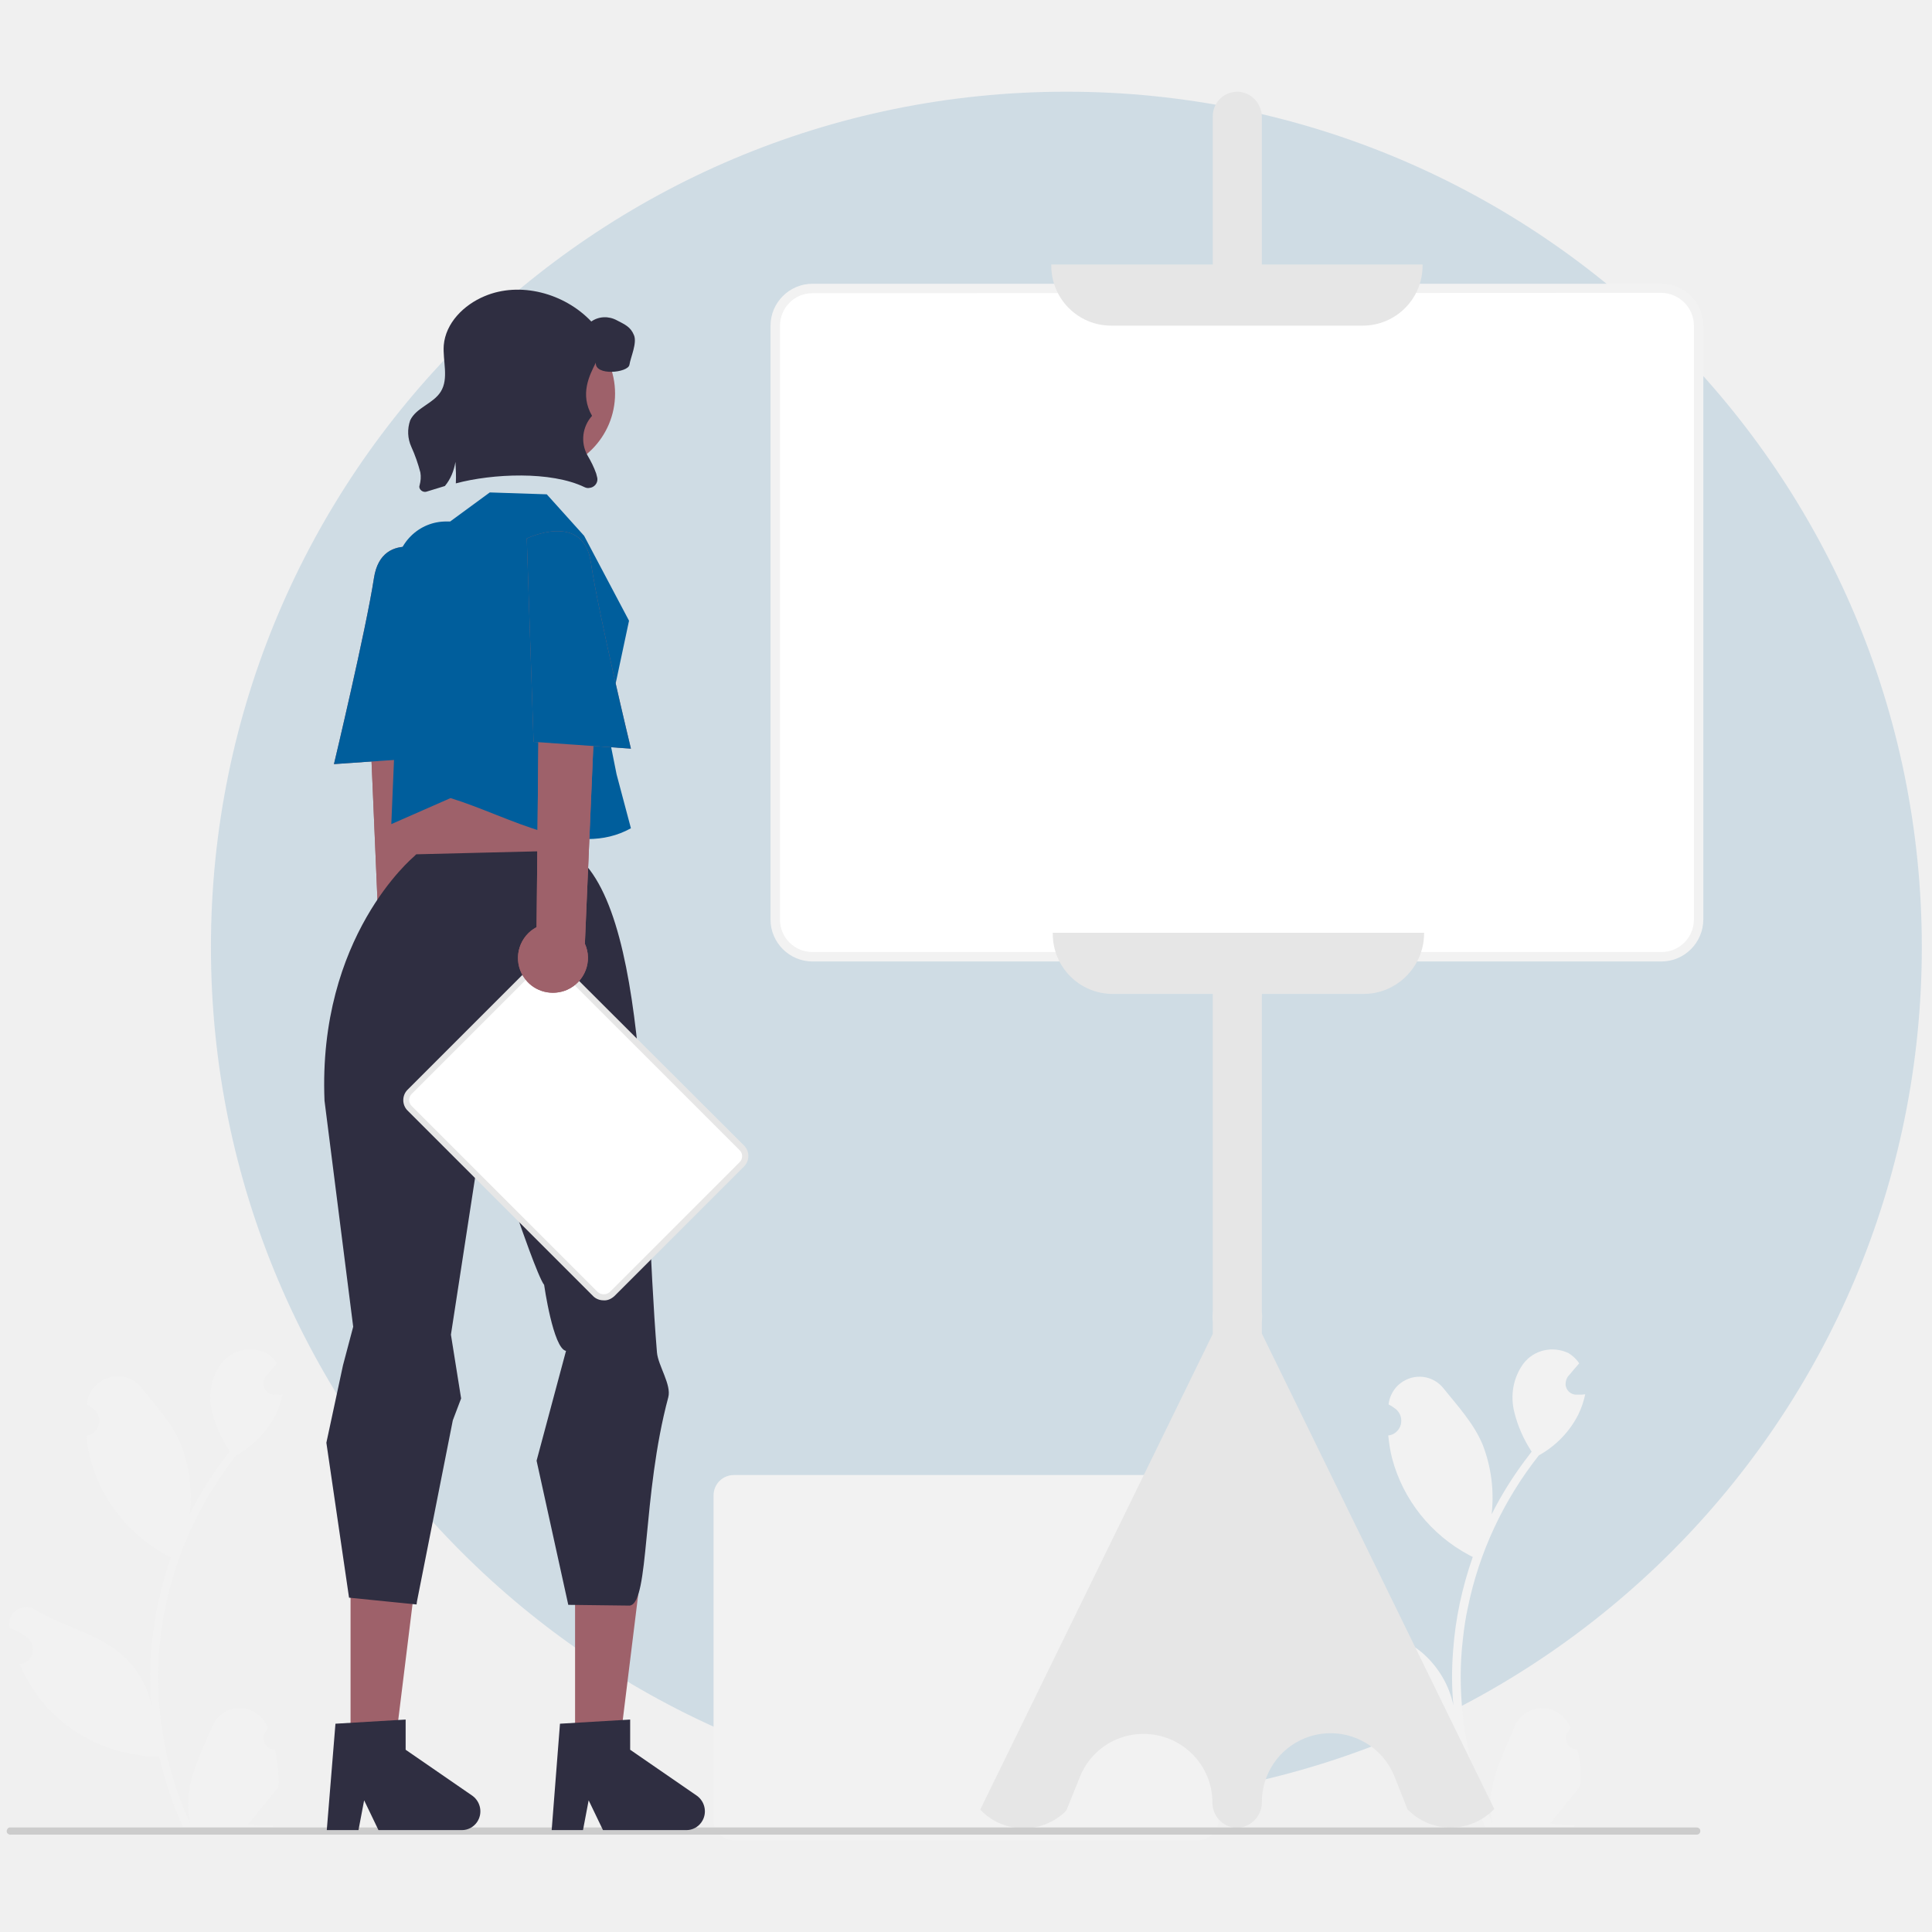
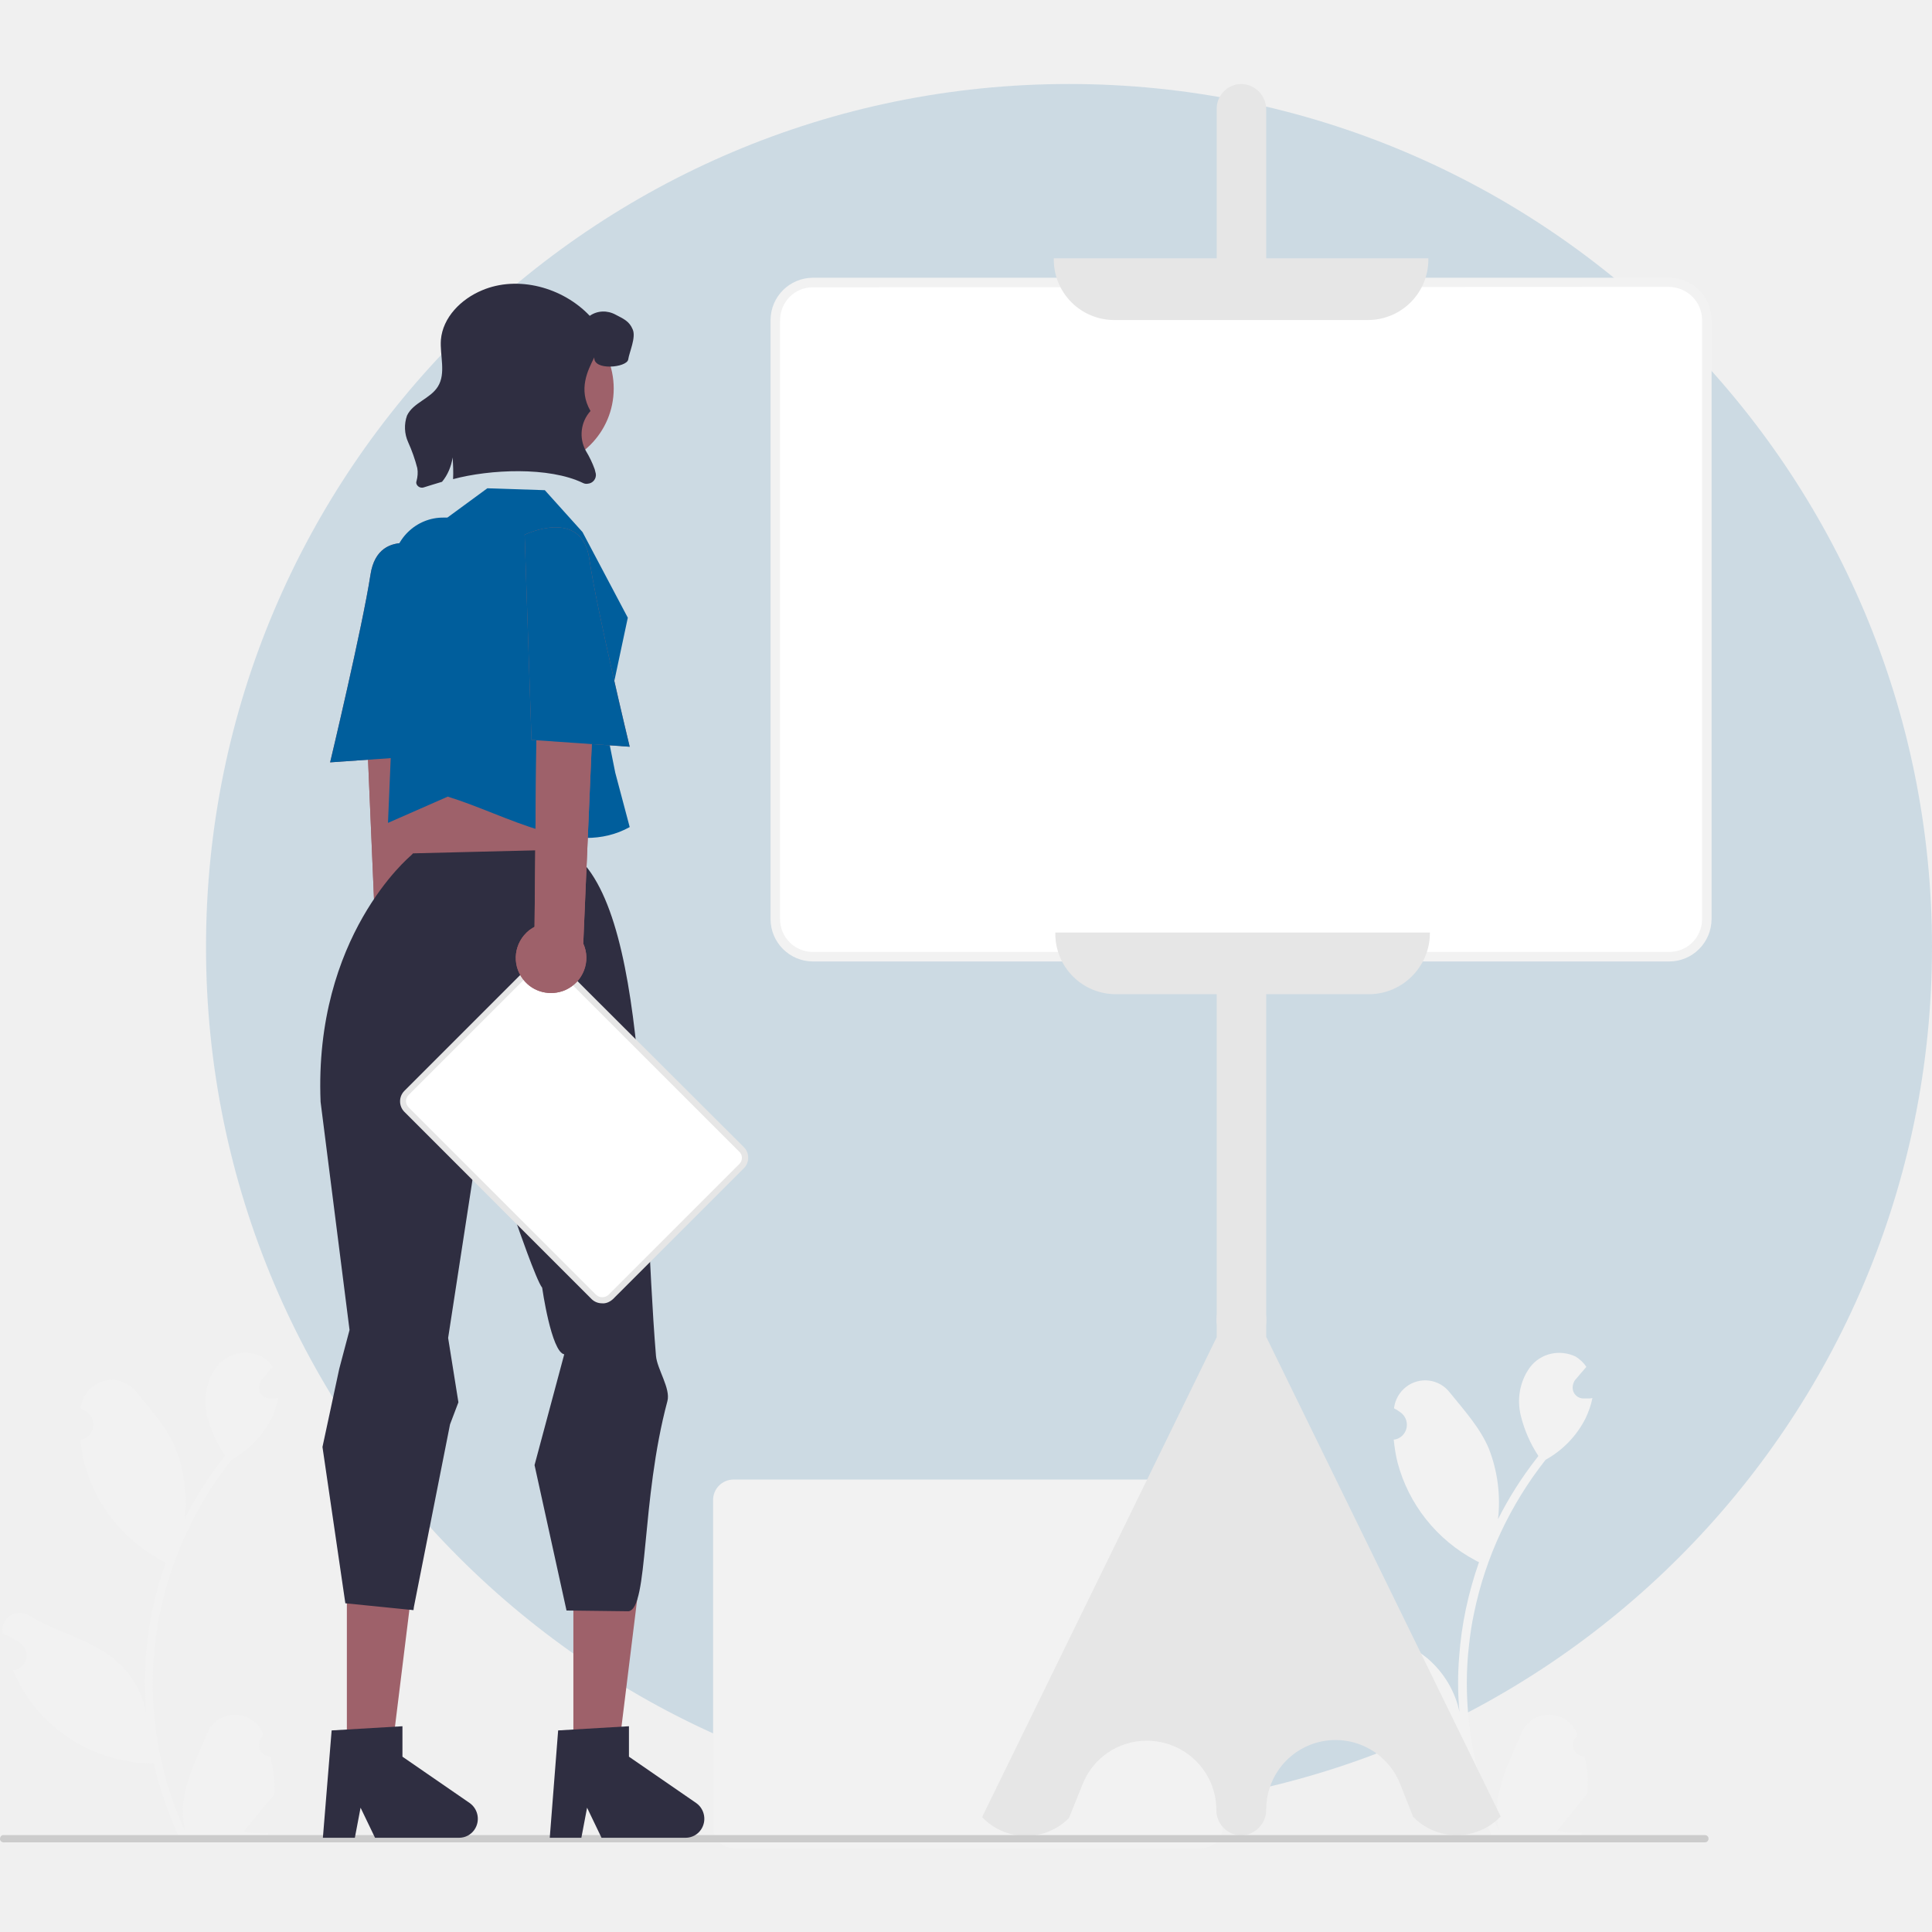
- <svg xmlns="http://www.w3.org/2000/svg" viewBox="0 0 512 512">
-   <circle cx="282.6" cy="251" r="226.7" fill="#005e9c" class="svg-no-data-color-1" opacity=".14" />
-   <path fill="#f2f2f2" d="M317.5 487.7h-123c-3 0-5.4-2.4-5.4-5.4v-86c0-3 2.4-5.4 5.4-5.4h123c3 0 5.4 2.4 5.4 5.4v86c0 3-2.4 5.4-5.4 5.4" class="svg-no-data-color-2" />
-   <path fill="#9e616a" d="M116.5 263.6c3.1-4 2.4-9.7-1.6-12.9-.4-.3-.9-.6-1.4-.9l-.8-82.3-15.4 7.1 3.4 79.6c-2.1 4.6 0 10.1 4.7 12.2 4 1.7 8.5.5 11.1-2.8" class="svg-no-data-color-3" />
-   <path fill="#9e616a" d="M116.1 146.8s-14.9-7.3-17 6.4-10.6 49.3-10.6 49.3l25.8-1.8z" class="svg-no-data-color-3" />
-   <path fill="#9e616a" d="M116.5 263.6c3.1-4 2.4-9.7-1.6-12.9-.4-.3-.9-.6-1.4-.9l-.8-82.3-15.4 7.1 3.4 79.6c-2.1 4.6 0 10.1 4.7 12.2 4 1.7 8.5.5 11.1-2.8" class="svg-no-data-color-3" />
-   <path fill="#005e9c" d="M116.1 146.8s-14.9-7.3-17 6.4-10.6 49.3-10.6 49.3l25.8-1.8z" class="svg-no-data-color-1" />
-   <path fill="#f2f2f2" d="M72.8 463.6c-1.7 0-3-1.3-3-3 0-.8.3-1.6.9-2.1l.2-.8-.1-.2c-1.7-4-6.4-5.9-10.4-4.2-1.9.8-3.4 2.3-4.2 4.3-2.4 5.8-5.4 11.5-6.2 17.6-.3 2.7-.2 5.4.4 8.1-5.6-12.2-8.5-25.5-8.5-39 0-3.4.2-6.8.6-10.1.3-2.7.7-5.5 1.3-8.2 3-14.7 9.5-28.5 18.8-40.3 4.5-2.5 8.2-6.3 10.5-10.9.8-1.7 1.4-3.4 1.8-5.3-.5.1-1 .1-1.5.1h-.6c-1.6.1-3-1.2-3-2.8 0-.7.2-1.4.6-2l.7-.8c.3-.4.7-.8 1-1.2l.1-.1 1.2-1.4c-.7-1.1-1.7-2-2.8-2.7-4.2-2-9.2-.9-12 2.8-2.7 3.7-3.5 8.4-2.4 12.8 1 3.7 2.5 7.2 4.7 10.4l-.6.8c-3.8 4.9-7.2 10.2-10 15.8.7-6.3-.1-12.6-2.4-18.5-2.3-5.5-6.5-10.1-10.3-14.8-2.8-3.6-7.9-4.2-11.5-1.4-1.7 1.3-2.8 3.3-3.1 5.5v.2c.6.3 1.1.6 1.6 1 1.8 1.3 2.3 3.7 1 5.6-.6.9-1.6 1.5-2.7 1.7.2 2 .5 4 1 6 2.9 11 10.3 20.3 20.4 25.7l1 .5c-2.8 8-4.6 16.3-5.2 24.7-.4 5-.4 10 .1 15v-.2c-1.1-5.5-4-10.5-8.4-14.1-6.4-5.3-15.5-7.2-22.4-11.5-2.2-1.3-5-.7-6.3 1.5-.6.9-.8 2-.7 3v.2q1.5.6 3 1.5c.6.3 1.1.6 1.6 1 1.8 1.2 2.3 3.7 1.1 5.5-.6.9-1.6 1.6-2.7 1.7h-.2c1.8 4.2 4.2 8.1 7.3 11.5 7.7 8.3 18.5 13 29.7 13 1.5 6.6 3.7 13 6.5 19.1h23.4l.2-.8c-2.2.1-4.3 0-6.5-.4L71 477l.1-.1 2.7-3.3c.2-3.3-.2-6.7-1-10m345.2 0c-1.7 0-3-1.3-3-3 0-.8.3-1.6.9-2.1l.2-.8-.1-.2c-1.7-4-6.3-5.9-10.4-4.2-1.9.8-3.4 2.3-4.2 4.3-2.4 5.8-5.4 11.5-6.2 17.6-.3 2.7-.2 5.4.4 8.1-5.6-12.2-8.5-25.5-8.5-39 0-3.4.2-6.8.6-10.1.3-2.7.7-5.5 1.3-8.2 3-14.7 9.5-28.5 18.8-40.3 4.5-2.5 8.2-6.3 10.5-10.9.8-1.7 1.4-3.4 1.8-5.3-.5.1-1 .1-1.5.1h-.7c-1.6.1-3-1.2-3-2.8 0-.7.2-1.4.6-2l.7-.8c.3-.4.7-.8 1-1.2l.1-.1 1.2-1.4c-.7-1.1-1.7-2-2.8-2.7-4.2-2-9.2-.9-12 2.8-2.7 3.7-3.5 8.4-2.4 12.8.9 3.7 2.5 7.3 4.6 10.5l-.6.8c-3.8 4.9-7.2 10.2-10 15.8.7-6.3-.1-12.6-2.4-18.5-2.3-5.5-6.5-10.1-10.3-14.8-2.8-3.6-7.9-4.2-11.5-1.4-1.7 1.3-2.8 3.3-3.1 5.4v.2c.6.3 1.1.6 1.6 1 1.8 1.2 2.3 3.7 1.1 5.5-.6.9-1.6 1.6-2.7 1.7h-.1c.2 2 .5 4 1 6 2.9 11 10.3 20.3 20.4 25.7.3.2.6.3 1 .5-2.8 8-4.6 16.3-5.2 24.7-.4 5-.4 10 .1 15v-.2c-1.1-5.5-4.1-10.5-8.4-14.2-6.4-5.3-15.5-7.2-22.4-11.5-2.1-1.4-5-.7-6.3 1.4-.6.9-.8 2-.7 3v.2q1.5.6 3 1.5c.6.3 1.1.6 1.6 1 1.8 1.2 2.3 3.7 1.1 5.5-.6.9-1.6 1.6-2.7 1.7h-.3c1.8 4.2 4.3 8.1 7.3 11.5 7.7 8.3 18.5 13 29.7 13q2.25 9.9 6.6 19.2h23.4c.1-.3.2-.5.2-.8-2.2.1-4.3 0-6.5-.4 1.7-2.1 3.5-4.3 5.2-6.4l.1-.1c.9-1.1 1.8-2.2 2.6-3.3.5-3.2.1-6.5-.7-9.8" class="svg-no-data-color-2" />
-   <path fill="#e6e6e6" d="M327.8 484.4h-.2c-3.6-.2-6.3-3.2-6.3-6.7 0-10.1-8.2-18.2-18.3-18.2-7.5 0-14.2 4.6-16.9 11.6l-3.5 8.7c-6.2 6.3-16.4 6.3-22.6 0l-.2-.2.1-.3 61.5-125.8v-3.1c-.1-1-.1-1.9 0-2.9V30.8c0-3.6 2.9-6.5 6.5-6.5h.2c3.6.2 6.3 3.2 6.3 6.7v316.5c.1 1 .1 1.9 0 2.9v3l61.6 126-.2.2c-6.3 6.3-16.4 6.3-22.7 0l-.1-.1-3.4-8.6c-3.7-9.4-14.3-14-23.7-10.3-7 2.8-11.5 9.5-11.5 17v.3c-.1 3.5-3 6.4-6.6 6.5q0-.15 0 0" class="svg-no-data-color-4" />
-   <path fill="#fff" d="M440.3 253.6h-225c-5.4 0-9.9-4.4-9.9-9.9V86.3c0-5.4 4.4-9.9 9.9-9.9h225c5.4 0 9.9 4.4 9.9 9.9v157.3c0 5.5-4.4 9.9-9.9 10" class="svg-no-data-color-5" />
-   <path fill="#f2f2f2" d="M440.3 254.8h-225c-6.1 0-11.1-5-11.1-11.1V86.3c0-6.1 5-11.1 11.1-11.1h225c6.1 0 11.1 5 11.1 11.1v157.3c0 6.2-5 11.2-11.1 11.2m-225-177.1c-4.8 0-8.6 3.9-8.6 8.7v157.3c0 4.8 3.9 8.6 8.6 8.6h225c4.8 0 8.6-3.9 8.6-8.6V86.3c0-4.8-3.9-8.6-8.6-8.7z" class="svg-no-data-color-2" />
-   <path fill="#e6e6e6" d="M361.1 86.3h-66.6c-8.8 0-15.9-7.1-15.9-15.9v-.3H377v.3c0 8.8-7.1 15.9-15.9 15.9m.3 177.1h-66.5c-8.8 0-15.9-7.1-15.9-15.9v-.3h98.4v.3c-.1 8.8-7.3 15.9-16 15.9" class="svg-no-data-color-4" />
-   <path fill="#ccc" d="M450.6 485.2c0 .6-.4 1-1 1H3c-.5.1-1.1-.2-1.2-.7s.2-1.1.7-1.2h447.1c.6 0 1 .4 1 .9" class="svg-no-data-color-6" />
-   <path fill="#9e616a" d="M152.4 462.6h11.8l5.6-45.4h-17.4z" class="svg-no-data-color-3" />
-   <path fill="#2f2e41" d="m148.4 456.8 18.6-1.1v8l17.7 12.2c2.2 1.6 2.8 4.7 1.2 7-.9 1.3-2.4 2.1-4 2.1h-22.1l-3.8-7.9-1.5 7.9h-8.3z" class="svg-no-data-color-7" />
-   <path fill="#9e616a" d="m112.4 210.2-1.2 5.5-1 20.3 39.4-5.3 3-23.5-4.2-6.9zM92.9 462.6h11.8l5.6-45.4H92.9z" class="svg-no-data-color-3" />
-   <path fill="#2f2e41" d="M86.5 382.4v-.1l4.4-20.5 2.7-10.2-7.6-59.9c-1.8-43.5 23.5-64.5 23.7-64.7l.6-.6 40.5-1c21.8 13.1 19.3 84.5 23.3 133 .3 3.5 3.9 8.6 3 11.9-7 26.1-4.9 54.4-10.2 55.2l-16.3-.2-8.4-38.2L150 358c-3.4-.6-5.8-17.5-5.8-17.5-1.5-1.8-6.7-16.9-6.7-16.9l-6.9-42-11.1 72.1 2.7 16.9-2.2 5.8-9.5 48-.1.8-17.9-1.8zm2.4 74.4 18.6-1.1v8l17.7 12.2c2.2 1.6 2.8 4.7 1.2 7-.9 1.3-2.4 2.1-4 2.1h-22.1l-3.8-7.9L95 485h-8.4z" class="svg-no-data-color-7" />
-   <path fill="#005e9c" d="m144.9 131 9.9 11 11.9 22.5-5.9 27.7 2.6 13 3.8 14.3c-14.6 8.1-31.9-3.1-47.8-8l-15.7 6.9.8-19 .4-47.9c.1-7.4 6.1-13.4 13.5-13.3h.9l10.5-7.7z" class="svg-no-data-color-1" />
-   <circle cx="142.1" cy="104.3" r="20.9" fill="#9e616a" class="svg-no-data-color-3" />
-   <path fill="#2f2e41" d="M166.8 96.7c-.4 2.1-9.2 3-8.9-.6-1.7 3.4-4.3 8.4-1 14.1-2.6 2.9-3.1 7.1-1.2 10.5.9 1.5 1.7 3.1 2.3 4.8l.3 1.2c.2 1.3-.8 2.5-2.1 2.6-.4.1-.9 0-1.3-.2-8.9-4.3-24.4-3.6-34.1-1 .1-1.9 0-3.8-.1-5.7-.4 2.4-1.3 4.6-2.8 6.4-1.7.5-3.3 1-4.9 1.5-.7.2-1.5-.2-1.8-.9-.1-.3-.1-.5 0-.8.3-1.1.4-2.3.2-3.4-.6-2.3-1.4-4.6-2.4-6.8s-1.1-4.7-.3-7c1.6-3.4 6.1-4.4 8.1-7.6 2.2-3.5.5-8.2.8-12.3.5-5.9 5.3-10.7 10.8-13 9.4-4 21.2-.8 28.3 6.7 2-1.4 4.6-1.5 6.8-.3 2.1 1.1 3.6 1.7 4.5 3.9.9 2.1-.9 5.9-1.2 7.9" class="svg-no-data-color-7" />
-   <path fill="#fff" d="m157.8 342.9-49.3-49.2c-1.2-1.2-1.2-3.1 0-4.3L143 255c1.2-1.2 3.1-1.2 4.3 0l49.3 49.3c1.2 1.2 1.2 3.1 0 4.3L162.2 343c-1.1 1.2-3 1.3-4.2.1-.1-.1-.2-.1-.2-.2" class="svg-no-data-color-5" />
-   <path fill="#e6e6e6" d="M159.9 344.6c-1 0-2-.4-2.7-1.1L108 294.3c-1.5-1.5-1.5-4 0-5.5l34.4-34.4c1.5-1.5 4-1.5 5.5 0l49.3 49.2c1.5 1.5 1.5 4 0 5.5l-34.4 34.4c-.9.8-1.9 1.2-2.9 1.1m-14.8-89.8c-.6 0-1.2.2-1.6.7l-34.4 34.4c-.9.9-.9 2.3 0 3.2l49.3 49.3c.9.8 2.3.8 3.2 0L196 308c.9-.9.9-2.3 0-3.2l-49.2-49.2c-.5-.5-1.1-.8-1.7-.8" class="svg-no-data-color-4" />
-   <path fill="#9e616a" d="M139.2 259.5c-3.1-4-2.4-9.7 1.6-12.9.4-.3.9-.6 1.4-.9l.8-82.3 15.4 7.1-3.4 79.6c2.1 4.6 0 10.1-4.7 12.2-3.9 1.7-8.5.6-11.1-2.8" class="svg-no-data-color-3" />
-   <path fill="#9e616a" d="M139.6 142.7s15-7.3 17 6.4 10.6 49.3 10.6 49.3l-25.8-1.8z" class="svg-no-data-color-3" />
-   <path fill="#9e616a" d="M139.2 259.5c-3.1-4-2.4-9.7 1.6-12.9.4-.3.9-.6 1.4-.9l.8-82.3 15.4 7.1-3.4 79.6c2.1 4.6 0 10.1-4.7 12.2-3.9 1.7-8.5.6-11.1-2.8" class="svg-no-data-color-3" />
-   <path fill="#005e9c" d="M139.6 142.7s15-7.3 17 6.4 10.6 49.3 10.6 49.3l-25.8-1.8z" class="svg-no-data-color-1" />
+ <svg xmlns="http://www.w3.org/2000/svg" fill="none" viewBox="0 0 184 184">
+   <path fill="#005E9C" d="M101.81 172.379c45.392 0 82.19-36.797 82.19-82.19C184 44.799 147.202 8 101.81 8S19.62 44.798 19.62 90.19s36.798 82.189 82.19 82.189" opacity=".15" />
+   <path fill="#F2F2F2" d="M114.463 176.005H69.87a1.95 1.95 0 0 1-1.958-1.958v-31.179a1.95 1.95 0 0 1 1.958-1.958h44.593a1.95 1.95 0 0 1 1.958 1.958v31.179a1.95 1.95 0 0 1-1.958 1.958" />
+   <path fill="#9E616A" d="M41.591 94.758c1.124-1.45.87-3.517-.58-4.677a6 6 0 0 0-.508-.327l-.29-29.837-5.583 2.574 1.233 28.859c-.761 1.667 0 3.661 1.704 4.423a3.404 3.404 0 0 0 4.024-1.015" />
+   <path fill="#9E616A" d="M41.446 52.412s-5.402-2.646-6.163 2.32c-.761 4.967-3.843 17.874-3.843 17.874l9.354-.653z" />
+   <path fill="#9E616A" d="M41.591 94.758c1.124-1.45.87-3.517-.58-4.677a6 6 0 0 0-.508-.327l-.29-29.837-5.583 2.574 1.233 28.859c-.761 1.667 0 3.661 1.704 4.423a3.404 3.404 0 0 0 4.024-1.015" />
+   <path fill="#005E9C" d="M41.446 52.412s-5.402-2.646-6.163 2.32c-.761 4.967-3.843 17.874-3.843 17.874l9.354-.653z" />
+   <path fill="#F2F2F2" d="M25.748 167.267a1.07 1.07 0 0 1-1.088-1.087c0-.29.109-.58.326-.762l.073-.29-.036-.072a2.89 2.89 0 0 0-3.77-1.523 2.8 2.8 0 0 0-1.523 1.559c-.87 2.103-1.958 4.169-2.248 6.381a8.9 8.9 0 0 0 .145 2.937 33.9 33.9 0 0 1-3.082-14.14c0-1.232.073-2.465.218-3.661.108-.979.253-1.994.471-2.973 1.088-5.33 3.444-10.333 6.816-14.611a9.3 9.3 0 0 0 3.807-3.952c.29-.616.507-1.232.652-1.921a3 3 0 0 1-.544.036h-.217a1.03 1.03 0 0 1-1.088-1.015c0-.254.073-.508.218-.725l.253-.29c.11-.145.254-.29.363-.435l.036-.037.435-.507c-.253-.399-.616-.725-1.015-.979-1.523-.725-3.335-.326-4.35 1.015-.98 1.341-1.27 3.045-.87 4.641.362 1.341.906 2.61 1.703 3.77l-.217.29a35 35 0 0 0-3.626 5.728 14.1 14.1 0 0 0-.87-6.707c-.833-1.994-2.356-3.661-3.734-5.365a2.953 2.953 0 0 0-4.17-.508c-.615.471-1.014 1.196-1.123 1.994v.073c.217.108.399.217.58.362.653.471.834 1.342.363 2.03a1.5 1.5 0 0 1-.98.617c.073.725.182 1.45.363 2.175 1.052 3.988 3.735 7.36 7.396 9.317l.363.182c-1.015 2.9-1.668 5.909-1.886 8.955a30.3 30.3 0 0 0 .037 5.438v-.073c-.399-1.994-1.45-3.806-3.046-5.112-2.32-1.921-5.62-2.61-8.12-4.169-.798-.471-1.813-.254-2.285.544a1.68 1.68 0 0 0-.254 1.088v.072a7.6 7.6 0 0 1 1.088.544c.218.109.399.217.58.362.653.436.834 1.342.399 1.995-.218.326-.58.58-.979.616H1.24c.652 1.523 1.522 2.936 2.646 4.169a14.72 14.72 0 0 0 10.768 4.713 35.5 35.5 0 0 0 2.356 6.925h8.484l.073-.29c-.798.036-1.56 0-2.357-.145l1.885-2.32.037-.037.978-1.196c.073-1.197-.072-2.429-.362-3.626m125.151 0a1.07 1.07 0 0 1-1.087-1.087c0-.29.108-.58.326-.762l.072-.29-.036-.072a2.88 2.88 0 0 0-3.77-1.523 2.8 2.8 0 0 0-1.523 1.559c-.87 2.103-1.958 4.169-2.248 6.381a8.9 8.9 0 0 0 .145 2.937 33.9 33.9 0 0 1-3.081-14.14c0-1.232.072-2.465.217-3.661.109-.979.254-1.994.471-2.973 1.088-5.33 3.445-10.333 6.816-14.611a9.3 9.3 0 0 0 3.807-3.952c.29-.616.508-1.232.653-1.921-.182.036-.363.036-.544.036h-.254a1.03 1.03 0 0 1-1.088-1.015c0-.254.073-.508.218-.725l.254-.29c.109-.145.254-.29.362-.435l.037-.037.435-.507c-.254-.399-.617-.725-1.016-.979-1.522-.725-3.335-.326-4.35 1.015-.979 1.341-1.269 3.045-.87 4.641a12.3 12.3 0 0 0 1.668 3.806l-.218.29a35 35 0 0 0-3.626 5.729 14.1 14.1 0 0 0-.87-6.707c-.833-1.994-2.356-3.662-3.734-5.366a2.953 2.953 0 0 0-4.169-.508 3.02 3.02 0 0 0-1.124 1.958v.073c.217.108.399.217.58.362a1.45 1.45 0 0 1 .399 1.994c-.218.326-.58.58-.979.616h-.036c.072.726.181 1.451.362 2.176 1.052 3.988 3.734 7.359 7.396 9.317.109.073.218.109.363.181-1.015 2.901-1.668 5.91-1.885 8.955a30 30 0 0 0 .036 5.439v-.073c-.399-1.994-1.487-3.807-3.046-5.148-2.32-1.922-5.619-2.61-8.121-4.169-.761-.508-1.812-.254-2.284.507-.217.327-.29.725-.254 1.088v.072q.545.218 1.088.544c.218.109.399.218.58.363a1.45 1.45 0 0 1 .399 1.994c-.218.326-.58.58-.979.616h-.109a15.6 15.6 0 0 0 2.647 4.169 14.7 14.7 0 0 0 10.768 4.714 34.3 34.3 0 0 0 2.392 6.96h8.484c.036-.108.073-.181.073-.29-.798.037-1.559 0-2.357-.145.616-.761 1.269-1.559 1.885-2.32l.036-.036c.327-.399.653-.798.943-1.197.181-1.16.036-2.356-.254-3.553" />
+   <path fill="#E6E6E6" d="M118.198 174.808h-.073a2.425 2.425 0 0 1-2.284-2.429c0-3.662-2.973-6.598-6.635-6.598a6.56 6.56 0 0 0-6.127 4.205l-1.269 3.155a5.755 5.755 0 0 1-8.193 0l-.073-.073.037-.109 22.296-45.608v-1.124a5 5 0 0 1 0-1.052V10.357A2.35 2.35 0 0 1 118.234 8h.072a2.424 2.424 0 0 1 2.284 2.43v114.745c.037.363.037.689 0 1.052v1.088l22.333 45.681-.072.072a5.8 5.8 0 0 1-8.23 0l-.036-.036-1.233-3.118a6.62 6.62 0 0 0-8.592-3.734 6.61 6.61 0 0 0-4.17 6.163v.109c-.036 1.269-1.087 2.32-2.392 2.356q0-.054 0 0" />
+   <path fill="#fff" d="M158.984 91.132H77.411a3.597 3.597 0 0 1-3.59-3.589V30.478a3.597 3.597 0 0 1 3.59-3.59h81.573a3.6 3.6 0 0 1 3.59 3.59v57.029c0 1.994-1.596 3.59-3.59 3.625" />
+   <path fill="#F2F2F2" d="M158.984 91.567H77.411a4.04 4.04 0 0 1-4.024-4.024V30.478a4.04 4.04 0 0 1 4.024-4.025h81.573a4.04 4.04 0 0 1 4.024 4.025v57.029c0 2.247-1.812 4.06-4.024 4.06M77.411 27.36c-1.74 0-3.118 1.414-3.118 3.154v57.029a3.12 3.12 0 0 0 3.118 3.118h81.573a3.12 3.12 0 0 0 3.118-3.118V30.478c0-1.74-1.414-3.118-3.118-3.154z" />
+   <path fill="#E6E6E6" d="M130.27 30.478h-24.145a5.756 5.756 0 0 1-5.765-5.764v-.11h35.675v.11a5.756 5.756 0 0 1-5.765 5.764m.109 64.207H106.27a5.756 5.756 0 0 1-5.765-5.764v-.11h35.675v.11c-.036 3.19-2.647 5.764-5.801 5.764" />
+   <path fill="#CCC" d="M162.718 175.098c0 .218-.145.363-.362.363H.442c-.181.036-.399-.073-.435-.254s.072-.399.254-.435h162.095c.217 0 .362.145.362.326" />
+   <path fill="#9E616A" d="M54.607 166.904h4.278l2.03-16.459h-6.308z" />
+   <path fill="#2F2E41" d="m53.157 164.802 6.743-.399v2.9l6.417 4.423a1.84 1.84 0 0 1 .435 2.538 1.77 1.77 0 0 1-1.45.762h-8.013l-1.377-2.865-.544 2.865h-3.01z" />
+   <path fill="#9E616A" d="m40.105 75.398-.435 1.994-.363 7.36 14.285-1.922 1.087-8.52-1.523-2.502zm-7.07 91.506h4.278l2.03-16.459h-6.308z" />
+   <path fill="#2F2E41" d="M30.715 137.829v-.037l1.595-7.432.979-3.698-2.756-21.717c-.652-15.77 8.52-23.384 8.593-23.456l.217-.218 14.684-.362c7.903 4.749 6.997 30.635 8.447 48.218.109 1.269 1.414 3.118 1.088 4.315-2.538 9.462-1.777 19.722-3.698 20.012l-5.91-.072-3.045-13.849 2.828-10.551c-1.233-.217-2.103-6.344-2.103-6.344-.544-.653-2.43-6.127-2.43-6.127l-2.5-15.227-4.025 26.139.979 6.128-.798 2.102-3.444 17.403-.036.29-6.49-.653zm.87 26.973 6.743-.399v2.9l6.417 4.423a1.84 1.84 0 0 1 .435 2.538 1.77 1.77 0 0 1-1.45.762h-8.012l-1.378-2.865-.544 2.865h-3.045z" />
+   <path fill="#005E9C" d="m51.888 46.684 3.589 3.988 4.314 8.157-2.139 10.043.943 4.713 1.377 5.184c-5.293 2.937-11.565-1.124-17.33-2.9l-5.691 2.501.29-6.888.145-17.366c.036-2.683 2.211-4.858 4.894-4.822h.326l3.807-2.791z" />
+   <path fill="#9E616A" d="M50.872 44.581a7.577 7.577 0 1 0 0-15.154 7.577 7.577 0 0 0 0 15.154" />
+   <path fill="#2F2E41" d="M59.827 34.248c-.145.762-3.335 1.088-3.226-.217-.617 1.232-1.56 3.045-.363 5.112a3.29 3.29 0 0 0-.435 3.806 9.7 9.7 0 0 1 .834 1.74l.109.436a.833.833 0 0 1-.762.942.73.73 0 0 1-.471-.072c-3.227-1.56-8.846-1.305-12.363-.363.036-.689 0-1.377-.036-2.066-.145.87-.471 1.667-1.015 2.32-.617.181-1.197.363-1.777.544a.564.564 0 0 1-.652-.326.4.4 0 0 1 0-.29c.108-.4.145-.834.072-1.233a15.3 15.3 0 0 0-.87-2.466 3.4 3.4 0 0 1-.109-2.537c.58-1.233 2.212-1.596 2.937-2.756.798-1.269.181-2.973.29-4.459.181-2.139 1.921-3.88 3.916-4.713 3.407-1.45 7.686-.29 10.26 2.429.725-.508 1.667-.544 2.465-.109.761.399 1.305.617 1.631 1.414.327.761-.326 2.14-.435 2.864" />
+   <path fill="#fff" d="M56.564 123.508 38.691 105.67a1.093 1.093 0 0 1 0-1.558L51.199 91.64a1.094 1.094 0 0 1 1.559 0l17.873 17.873a1.094 1.094 0 0 1 0 1.559L58.16 123.544a1.05 1.05 0 0 1-1.523.036c-.036-.036-.073-.036-.073-.072" />
+   <path fill="#E6E6E6" d="M57.326 124.124a1.4 1.4 0 0 1-.98-.399L38.51 105.888a1.42 1.42 0 0 1 0-1.994l12.47-12.472a1.42 1.42 0 0 1 1.994 0L70.85 109.26c.544.544.544 1.45 0 1.994l-12.472 12.471c-.326.291-.689.436-1.051.399M51.96 91.568c-.218 0-.435.072-.58.253l-12.472 12.472a.81.81 0 0 0 0 1.16l17.874 17.874c.326.29.834.29 1.16 0l12.472-12.472a.81.81 0 0 0 0-1.16L52.576 91.858c-.18-.182-.398-.29-.616-.29" />
+   <path fill="#9E616A" d="M49.821 93.272c-1.124-1.45-.87-3.517.58-4.677.145-.11.326-.218.508-.327l.29-29.837 5.583 2.574-1.233 28.859c.762 1.667 0 3.661-1.704 4.423-1.414.616-3.081.217-4.024-1.016" />
+   <path fill="#9E616A" d="M49.966 50.926s5.438-2.647 6.163 2.32 3.843 17.873 3.843 17.873l-9.353-.652z" />
+   <path fill="#9E616A" d="M49.821 93.272c-1.124-1.45-.87-3.517.58-4.677.145-.11.326-.218.508-.327l.29-29.837 5.583 2.574-1.233 28.859c.762 1.667 0 3.661-1.704 4.423-1.414.616-3.081.217-4.024-1.016" />
+   <path fill="#005E9C" d="M49.966 50.926s5.438-2.647 6.163 2.32 3.843 17.873 3.843 17.873l-9.353-.652z" />
</svg>
